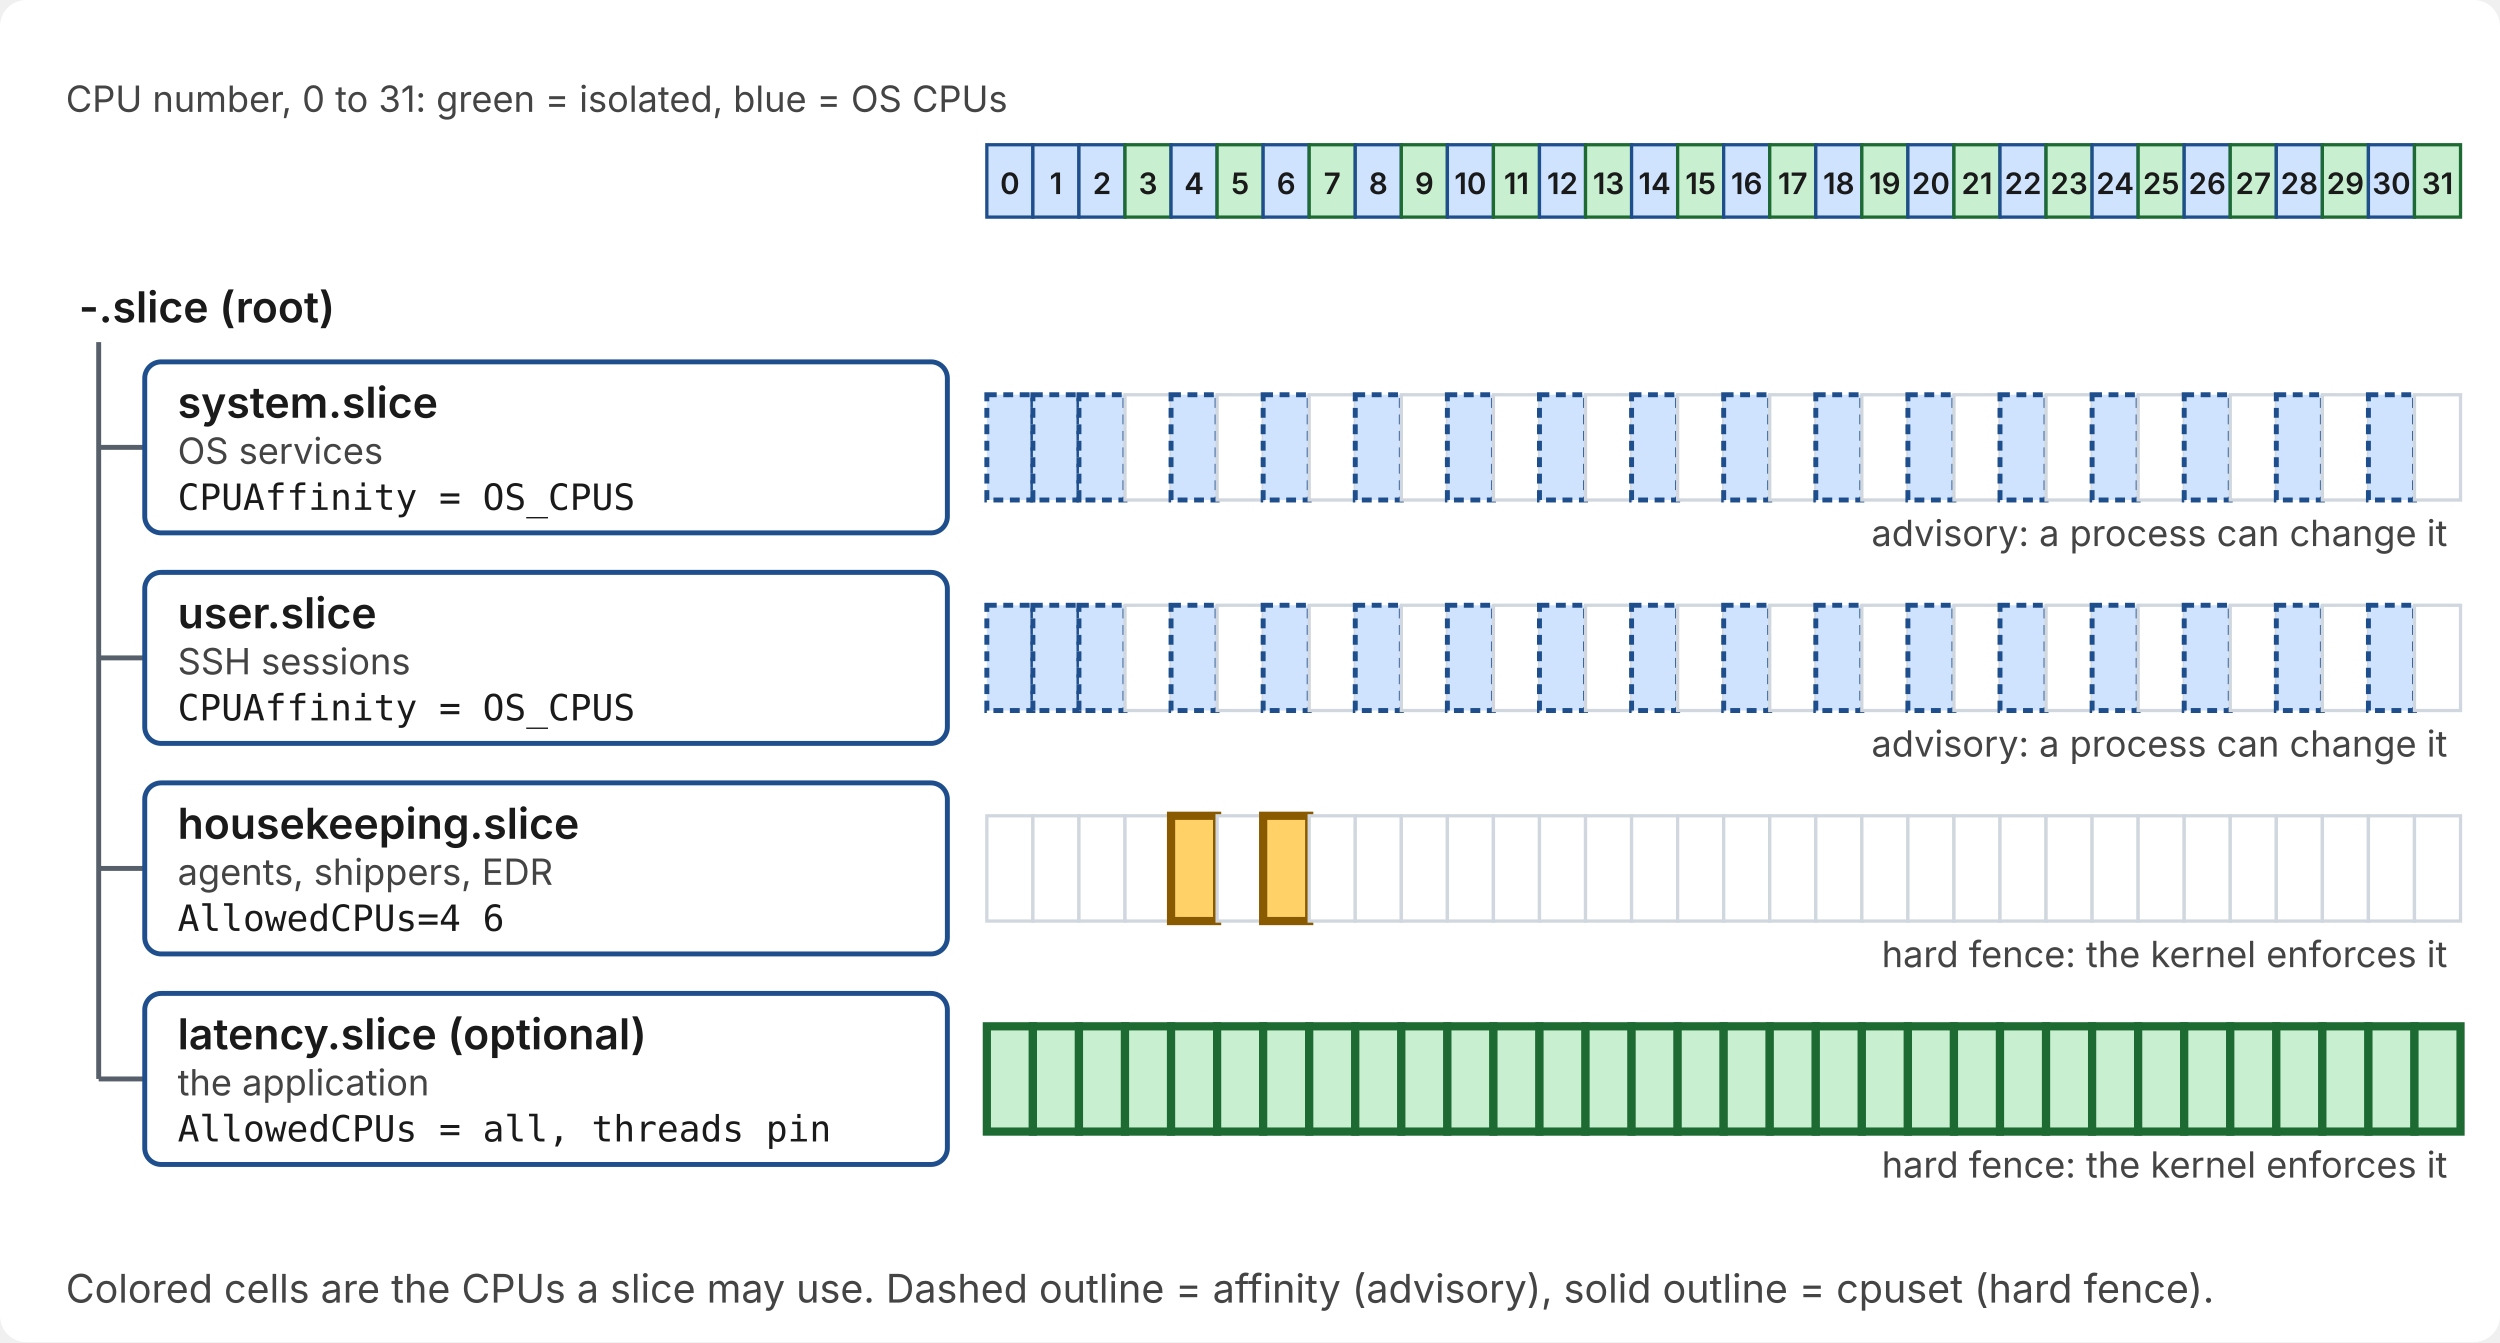
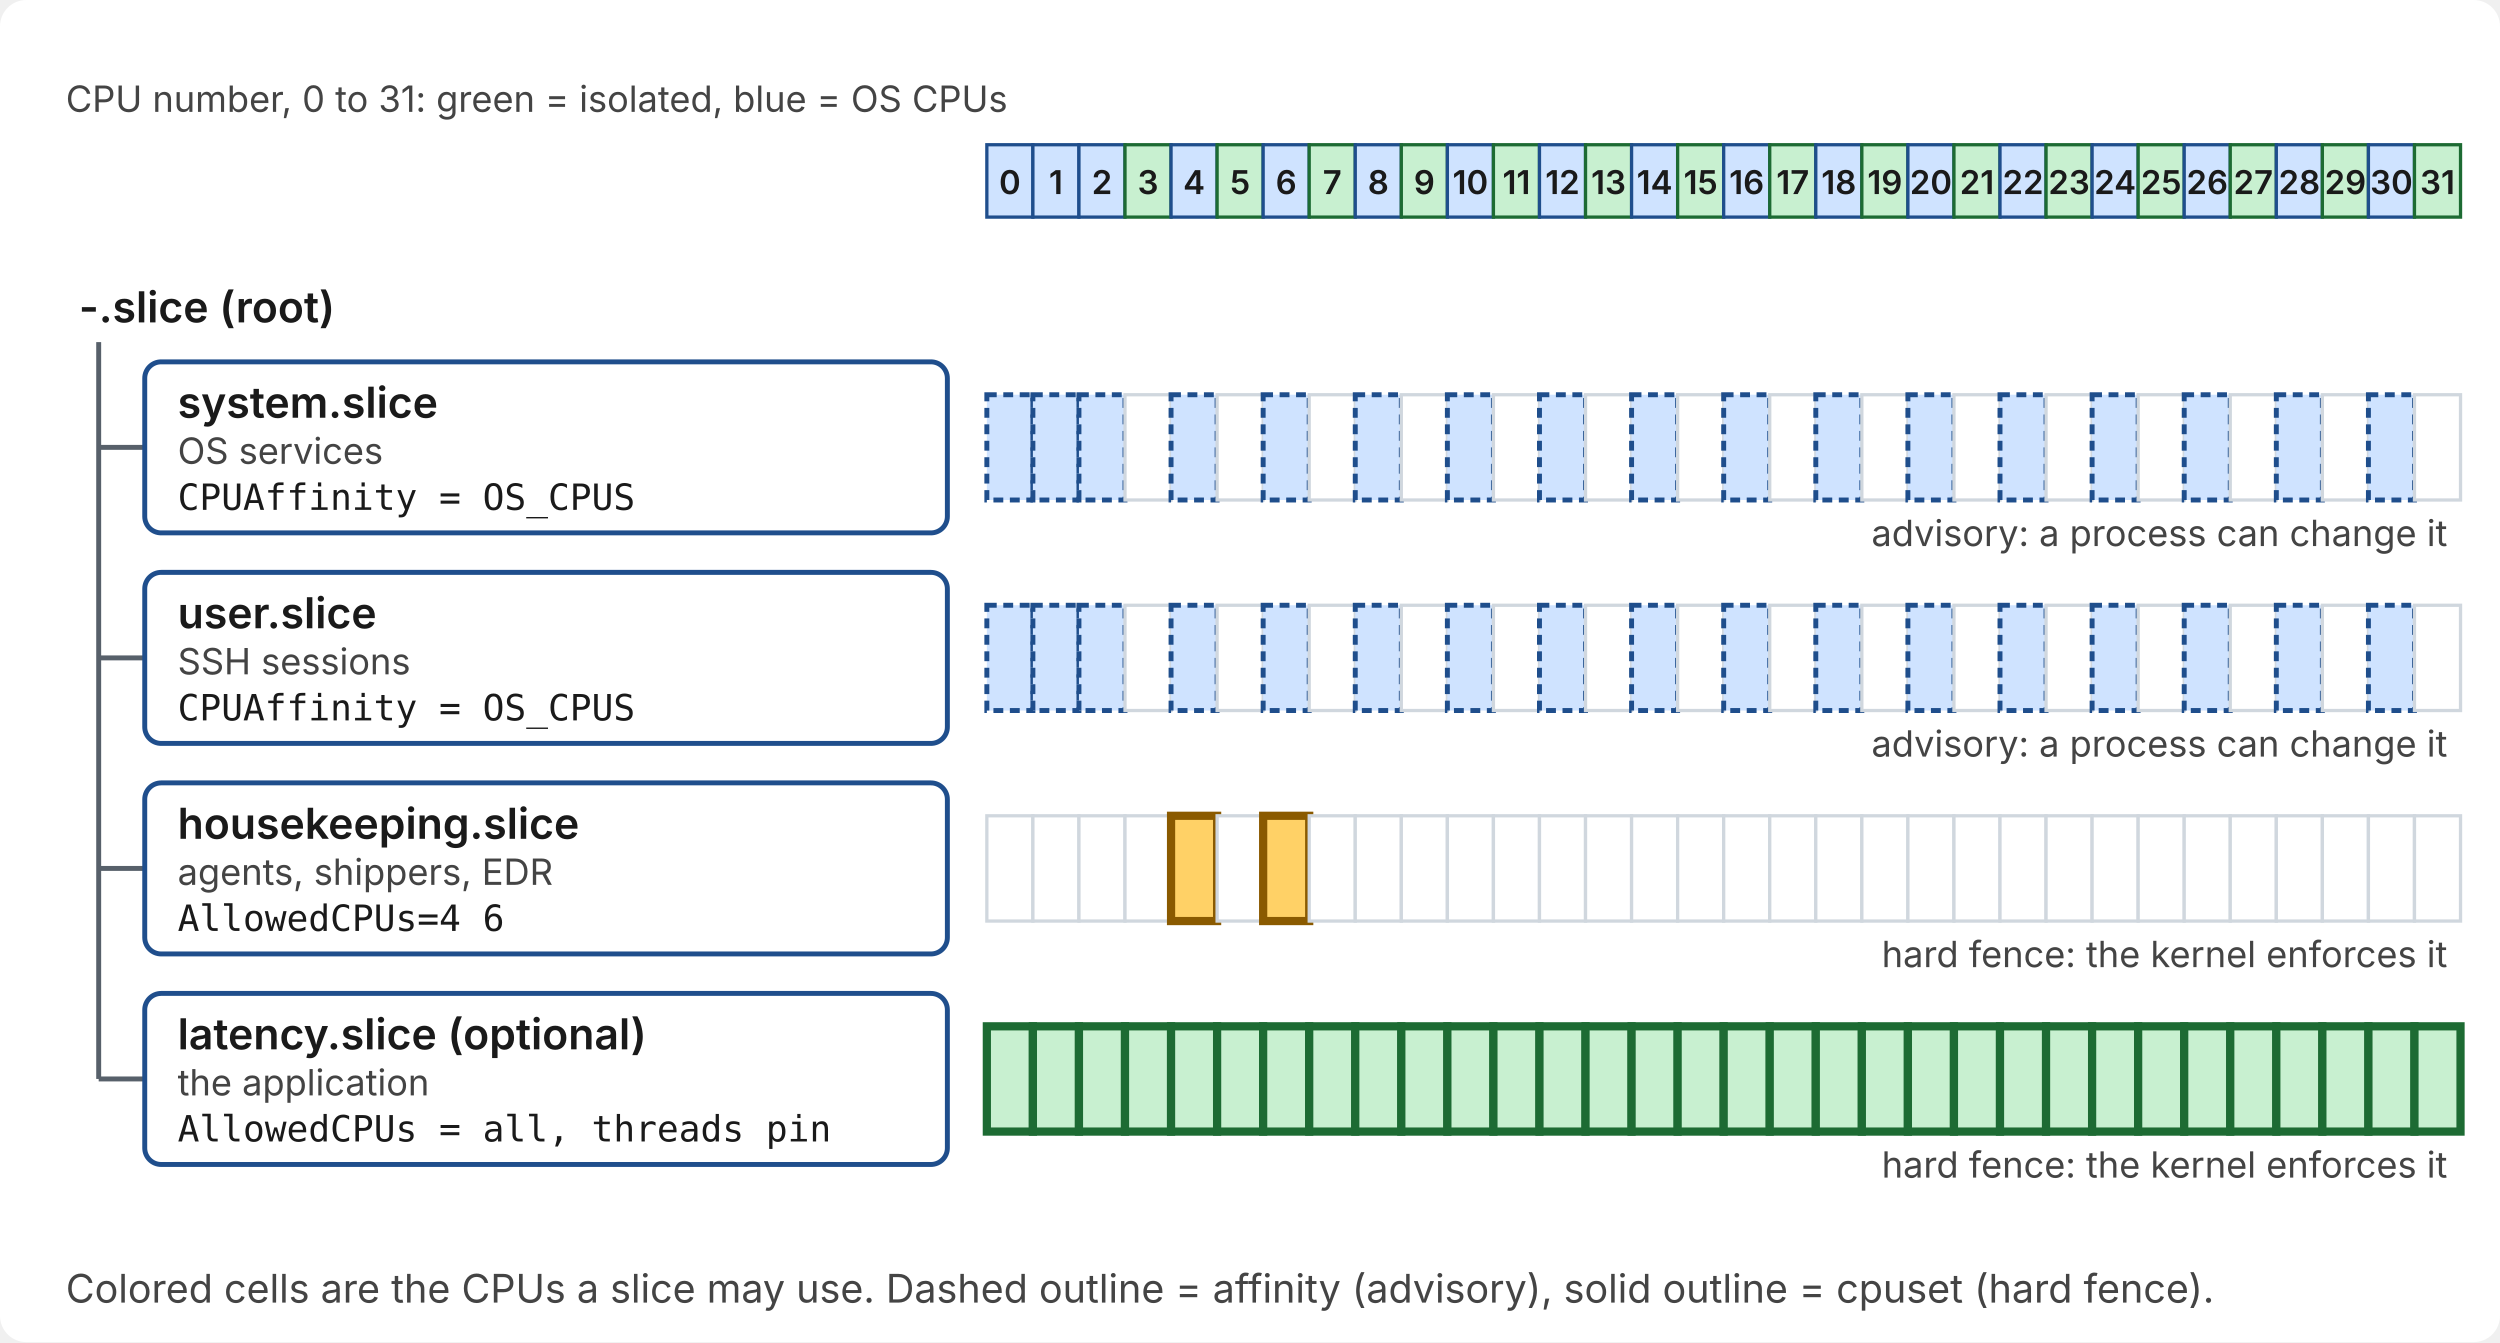
<svg xmlns="http://www.w3.org/2000/svg" viewBox="0 0 760 408" width="760" height="408" role="img" aria-labelledby="t d">
  <style>
  .bg { fill: #ffffff; }
  .lane { fill: #f6f8fa; stroke: #d0d7de; }
  .box { fill: #cfe3ff; stroke: #1f4e8c; stroke-width: 1.5; }
  .app { fill: #c8f0d0; stroke: #1d6b33; stroke-width: 1.5; }
  .spare { fill: #e6f7ea; stroke: #1d6b33; stroke-width: 1.5; stroke-dasharray: 4 3; }
  .wait { fill: #ffc9c9; stroke: #9b1c1c; stroke-width: 1.5; }
  .mut { fill: #eeeeee; stroke: #777777; stroke-width: 1.5; }
  .off { fill: #ffffff; stroke: #d0d7de; stroke-width: 1; }
  .foc { fill: #ffd166; stroke: #8a5a00; stroke-width: 2; }
  .lbl { font: 600 13px system-ui, -apple-system, "Segoe UI", sans-serif; fill: #1a1a1a; }
  .cap { font: 600 14px system-ui, -apple-system, "Segoe UI", sans-serif; fill: #1a1a1a; }
  .sub { font: 12px system-ui, -apple-system, "Segoe UI", sans-serif; fill: #444444; }
  .role { font: 11px system-ui, -apple-system, "Segoe UI", sans-serif; fill: #444444; }
  .mid { font: 600 11px system-ui, -apple-system, "Segoe UI", sans-serif; fill: #1a1a1a; text-anchor: middle; }
  .midr { font: 700 10px system-ui, -apple-system, "Segoe UI", sans-serif; fill: #2b0a0a; text-anchor: middle; }
  .midw { font: 700 10px system-ui, -apple-system, "Segoe UI", sans-serif; fill: #0b1f33; text-anchor: middle; }
  .axis { font: 11px system-ui, -apple-system, "Segoe UI", sans-serif; fill: #57606a; text-anchor: middle; }

-   .num { font: 600 9px system-ui, -apple-system, "Segoe UI", sans-serif; fill: #1a1a1a; text-anchor: middle; }
+   .num { font: 600 10px system-ui, -apple-system, "Segoe UI", sans-serif; fill: #1a1a1a; text-anchor: middle; }
  .tree { stroke: #57606a; stroke-width: 1.5; fill: none; }
  .adv { stroke-dasharray: 3 2; }
  .fence { stroke-width: 2.5; }
  .dir { font: 11px ui-monospace, "SF Mono", Menlo, Consolas, monospace; fill: #1a1a1a; }
+   @media (prefers-color-scheme: dark) {
+     svg &gt; * { filter: invert(0.88) hue-rotate(180deg); }
+   }
</style>
  <rect class="bg" x="0" y="0" width="760" height="408" rx="8" />
  <text class="role" x="20" y="34">CPU number, 0 to 31: green = isolated, blue = OS CPUs</text>
  <rect class="box" x="300" y="44" width="14" height="22" style="stroke-width:1" />
  <text class="num" x="307.0" y="59">0</text>
  <rect class="box" x="314" y="44" width="14" height="22" style="stroke-width:1" />
  <text class="num" x="321.0" y="59">1</text>
  <rect class="box" x="328" y="44" width="14" height="22" style="stroke-width:1" />
  <text class="num" x="335.0" y="59">2</text>
  <rect class="app" x="342" y="44" width="14" height="22" style="stroke-width:1" />
  <text class="num" x="349.0" y="59">3</text>
  <rect class="box" x="356" y="44" width="14" height="22" style="stroke-width:1" />
  <text class="num" x="363.0" y="59">4</text>
  <rect class="app" x="370" y="44" width="14" height="22" style="stroke-width:1" />
  <text class="num" x="377.0" y="59">5</text>
  <rect class="box" x="384" y="44" width="14" height="22" style="stroke-width:1" />
  <text class="num" x="391.0" y="59">6</text>
  <rect class="app" x="398" y="44" width="14" height="22" style="stroke-width:1" />
  <text class="num" x="405.0" y="59">7</text>
  <rect class="box" x="412" y="44" width="14" height="22" style="stroke-width:1" />
  <text class="num" x="419.0" y="59">8</text>
  <rect class="app" x="426" y="44" width="14" height="22" style="stroke-width:1" />
  <text class="num" x="433.0" y="59">9</text>
  <rect class="box" x="440" y="44" width="14" height="22" style="stroke-width:1" />
  <text class="num" x="447.0" y="59">10</text>
  <rect class="app" x="454" y="44" width="14" height="22" style="stroke-width:1" />
  <text class="num" x="461.0" y="59">11</text>
  <rect class="box" x="468" y="44" width="14" height="22" style="stroke-width:1" />
  <text class="num" x="475.0" y="59">12</text>
  <rect class="app" x="482" y="44" width="14" height="22" style="stroke-width:1" />
  <text class="num" x="489.0" y="59">13</text>
  <rect class="box" x="496" y="44" width="14" height="22" style="stroke-width:1" />
  <text class="num" x="503.0" y="59">14</text>
  <rect class="app" x="510" y="44" width="14" height="22" style="stroke-width:1" />
  <text class="num" x="517.0" y="59">15</text>
  <rect class="box" x="524" y="44" width="14" height="22" style="stroke-width:1" />
  <text class="num" x="531.0" y="59">16</text>
  <rect class="app" x="538" y="44" width="14" height="22" style="stroke-width:1" />
  <text class="num" x="545.0" y="59">17</text>
  <rect class="box" x="552" y="44" width="14" height="22" style="stroke-width:1" />
  <text class="num" x="559.0" y="59">18</text>
  <rect class="app" x="566" y="44" width="14" height="22" style="stroke-width:1" />
  <text class="num" x="573.0" y="59">19</text>
  <rect class="box" x="580" y="44" width="14" height="22" style="stroke-width:1" />
  <text class="num" x="587.0" y="59">20</text>
  <rect class="app" x="594" y="44" width="14" height="22" style="stroke-width:1" />
  <text class="num" x="601.0" y="59">21</text>
  <rect class="box" x="608" y="44" width="14" height="22" style="stroke-width:1" />
  <text class="num" x="615.0" y="59">22</text>
  <rect class="app" x="622" y="44" width="14" height="22" style="stroke-width:1" />
  <text class="num" x="629.0" y="59">23</text>
  <rect class="box" x="636" y="44" width="14" height="22" style="stroke-width:1" />
  <text class="num" x="643.0" y="59">24</text>
  <rect class="app" x="650" y="44" width="14" height="22" style="stroke-width:1" />
  <text class="num" x="657.0" y="59">25</text>
  <rect class="box" x="664" y="44" width="14" height="22" style="stroke-width:1" />
  <text class="num" x="671.0" y="59">26</text>
  <rect class="app" x="678" y="44" width="14" height="22" style="stroke-width:1" />
  <text class="num" x="685.0" y="59">27</text>
  <rect class="box" x="692" y="44" width="14" height="22" style="stroke-width:1" />
  <text class="num" x="699.0" y="59">28</text>
  <rect class="app" x="706" y="44" width="14" height="22" style="stroke-width:1" />
  <text class="num" x="713.0" y="59">29</text>
  <rect class="box" x="720" y="44" width="14" height="22" style="stroke-width:1" />
  <text class="num" x="727.0" y="59">30</text>
  <rect class="app" x="734" y="44" width="14" height="22" style="stroke-width:1" />
  <text class="num" x="741.0" y="59">31</text>
  <text class="lbl" x="24" y="98">-.slice (root)</text>
  <line class="tree" x1="30" y1="104" x2="30" y2="328" />
  <line class="tree" x1="30" y1="136" x2="44" y2="136" />
  <rect class="box" x="44" y="110" width="244" height="52" rx="5" style="fill:#ffffff" />
  <text class="lbl" x="54" y="127">system.slice</text>
  <text class="role" x="54" y="141">OS services</text>
  <text class="dir" x="54" y="155">CPUAffinity = OS_CPUS</text>
  <rect class="box adv" x="300" y="120" width="14" height="32" />
  <rect class="box adv" x="314" y="120" width="14" height="32" />
  <rect class="box adv" x="328" y="120" width="14" height="32" />
  <rect class="off" x="342" y="120" width="14" height="32" />
  <rect class="box adv" x="356" y="120" width="14" height="32" />
  <rect class="off" x="370" y="120" width="14" height="32" />
  <rect class="box adv" x="384" y="120" width="14" height="32" />
  <rect class="off" x="398" y="120" width="14" height="32" />
  <rect class="box adv" x="412" y="120" width="14" height="32" />
  <rect class="off" x="426" y="120" width="14" height="32" />
  <rect class="box adv" x="440" y="120" width="14" height="32" />
  <rect class="off" x="454" y="120" width="14" height="32" />
  <rect class="box adv" x="468" y="120" width="14" height="32" />
  <rect class="off" x="482" y="120" width="14" height="32" />
  <rect class="box adv" x="496" y="120" width="14" height="32" />
  <rect class="off" x="510" y="120" width="14" height="32" />
  <rect class="box adv" x="524" y="120" width="14" height="32" />
  <rect class="off" x="538" y="120" width="14" height="32" />
  <rect class="box adv" x="552" y="120" width="14" height="32" />
  <rect class="off" x="566" y="120" width="14" height="32" />
  <rect class="box adv" x="580" y="120" width="14" height="32" />
  <rect class="off" x="594" y="120" width="14" height="32" />
  <rect class="box adv" x="608" y="120" width="14" height="32" />
  <rect class="off" x="622" y="120" width="14" height="32" />
  <rect class="box adv" x="636" y="120" width="14" height="32" />
  <rect class="off" x="650" y="120" width="14" height="32" />
  <rect class="box adv" x="664" y="120" width="14" height="32" />
  <rect class="off" x="678" y="120" width="14" height="32" />
  <rect class="box adv" x="692" y="120" width="14" height="32" />
  <rect class="off" x="706" y="120" width="14" height="32" />
  <rect class="box adv" x="720" y="120" width="14" height="32" />
  <rect class="off" x="734" y="120" width="14" height="32" />
  <text class="role" x="744" y="166" style="text-anchor:end">advisory: a process can change it</text>
  <line class="tree" x1="30" y1="200" x2="44" y2="200" />
  <rect class="box" x="44" y="174" width="244" height="52" rx="5" style="fill:#ffffff" />
  <text class="lbl" x="54" y="191">user.slice</text>
  <text class="role" x="54" y="205">SSH sessions</text>
  <text class="dir" x="54" y="219">CPUAffinity = OS_CPUS</text>
  <rect class="box adv" x="300" y="184" width="14" height="32" />
  <rect class="box adv" x="314" y="184" width="14" height="32" />
  <rect class="box adv" x="328" y="184" width="14" height="32" />
  <rect class="off" x="342" y="184" width="14" height="32" />
  <rect class="box adv" x="356" y="184" width="14" height="32" />
  <rect class="off" x="370" y="184" width="14" height="32" />
  <rect class="box adv" x="384" y="184" width="14" height="32" />
  <rect class="off" x="398" y="184" width="14" height="32" />
  <rect class="box adv" x="412" y="184" width="14" height="32" />
  <rect class="off" x="426" y="184" width="14" height="32" />
  <rect class="box adv" x="440" y="184" width="14" height="32" />
  <rect class="off" x="454" y="184" width="14" height="32" />
  <rect class="box adv" x="468" y="184" width="14" height="32" />
  <rect class="off" x="482" y="184" width="14" height="32" />
  <rect class="box adv" x="496" y="184" width="14" height="32" />
  <rect class="off" x="510" y="184" width="14" height="32" />
  <rect class="box adv" x="524" y="184" width="14" height="32" />
  <rect class="off" x="538" y="184" width="14" height="32" />
  <rect class="box adv" x="552" y="184" width="14" height="32" />
  <rect class="off" x="566" y="184" width="14" height="32" />
  <rect class="box adv" x="580" y="184" width="14" height="32" />
  <rect class="off" x="594" y="184" width="14" height="32" />
  <rect class="box adv" x="608" y="184" width="14" height="32" />
  <rect class="off" x="622" y="184" width="14" height="32" />
  <rect class="box adv" x="636" y="184" width="14" height="32" />
  <rect class="off" x="650" y="184" width="14" height="32" />
  <rect class="box adv" x="664" y="184" width="14" height="32" />
  <rect class="off" x="678" y="184" width="14" height="32" />
  <rect class="box adv" x="692" y="184" width="14" height="32" />
  <rect class="off" x="706" y="184" width="14" height="32" />
  <rect class="box adv" x="720" y="184" width="14" height="32" />
  <rect class="off" x="734" y="184" width="14" height="32" />
  <text class="role" x="744" y="230" style="text-anchor:end">advisory: a process can change it</text>
  <line class="tree" x1="30" y1="264" x2="44" y2="264" />
  <rect class="box" x="44" y="238" width="244" height="52" rx="5" style="fill:#ffffff" />
  <text class="lbl" x="54" y="255">housekeeping.slice</text>
  <text class="role" x="54" y="269">agents, shippers, EDR</text>
  <text class="dir" x="54" y="283">AllowedCPUs=4 6</text>
  <rect class="off" x="300" y="248" width="14" height="32" />
  <rect class="off" x="314" y="248" width="14" height="32" />
  <rect class="off" x="328" y="248" width="14" height="32" />
  <rect class="off" x="342" y="248" width="14" height="32" />
  <rect class="foc fence" x="356" y="248" width="14" height="32" />
  <rect class="off" x="370" y="248" width="14" height="32" />
  <rect class="foc fence" x="384" y="248" width="14" height="32" />
  <rect class="off" x="398" y="248" width="14" height="32" />
  <rect class="off" x="412" y="248" width="14" height="32" />
  <rect class="off" x="426" y="248" width="14" height="32" />
  <rect class="off" x="440" y="248" width="14" height="32" />
  <rect class="off" x="454" y="248" width="14" height="32" />
  <rect class="off" x="468" y="248" width="14" height="32" />
  <rect class="off" x="482" y="248" width="14" height="32" />
  <rect class="off" x="496" y="248" width="14" height="32" />
  <rect class="off" x="510" y="248" width="14" height="32" />
  <rect class="off" x="524" y="248" width="14" height="32" />
  <rect class="off" x="538" y="248" width="14" height="32" />
  <rect class="off" x="552" y="248" width="14" height="32" />
  <rect class="off" x="566" y="248" width="14" height="32" />
  <rect class="off" x="580" y="248" width="14" height="32" />
  <rect class="off" x="594" y="248" width="14" height="32" />
  <rect class="off" x="608" y="248" width="14" height="32" />
  <rect class="off" x="622" y="248" width="14" height="32" />
  <rect class="off" x="636" y="248" width="14" height="32" />
  <rect class="off" x="650" y="248" width="14" height="32" />
  <rect class="off" x="664" y="248" width="14" height="32" />
  <rect class="off" x="678" y="248" width="14" height="32" />
  <rect class="off" x="692" y="248" width="14" height="32" />
  <rect class="off" x="706" y="248" width="14" height="32" />
  <rect class="off" x="720" y="248" width="14" height="32" />
  <rect class="off" x="734" y="248" width="14" height="32" />
  <text class="role" x="744" y="294" style="text-anchor:end">hard fence: the kernel enforces it</text>
  <line class="tree" x1="30" y1="328" x2="44" y2="328" />
  <rect class="box" x="44" y="302" width="244" height="52" rx="5" style="fill:#ffffff" />
  <text class="lbl" x="54" y="319">latency.slice (optional)</text>
  <text class="role" x="54" y="333">the application</text>
  <text class="dir" x="54" y="347">AllowedCPUs = all, threads pin</text>
  <rect class="app fence" x="300" y="312" width="14" height="32" />
  <rect class="app fence" x="314" y="312" width="14" height="32" />
  <rect class="app fence" x="328" y="312" width="14" height="32" />
  <rect class="app fence" x="342" y="312" width="14" height="32" />
  <rect class="app fence" x="356" y="312" width="14" height="32" />
  <rect class="app fence" x="370" y="312" width="14" height="32" />
  <rect class="app fence" x="384" y="312" width="14" height="32" />
  <rect class="app fence" x="398" y="312" width="14" height="32" />
  <rect class="app fence" x="412" y="312" width="14" height="32" />
  <rect class="app fence" x="426" y="312" width="14" height="32" />
  <rect class="app fence" x="440" y="312" width="14" height="32" />
  <rect class="app fence" x="454" y="312" width="14" height="32" />
  <rect class="app fence" x="468" y="312" width="14" height="32" />
  <rect class="app fence" x="482" y="312" width="14" height="32" />
  <rect class="app fence" x="496" y="312" width="14" height="32" />
  <rect class="app fence" x="510" y="312" width="14" height="32" />
  <rect class="app fence" x="524" y="312" width="14" height="32" />
  <rect class="app fence" x="538" y="312" width="14" height="32" />
  <rect class="app fence" x="552" y="312" width="14" height="32" />
  <rect class="app fence" x="566" y="312" width="14" height="32" />
  <rect class="app fence" x="580" y="312" width="14" height="32" />
  <rect class="app fence" x="594" y="312" width="14" height="32" />
  <rect class="app fence" x="608" y="312" width="14" height="32" />
  <rect class="app fence" x="622" y="312" width="14" height="32" />
  <rect class="app fence" x="636" y="312" width="14" height="32" />
  <rect class="app fence" x="650" y="312" width="14" height="32" />
  <rect class="app fence" x="664" y="312" width="14" height="32" />
  <rect class="app fence" x="678" y="312" width="14" height="32" />
  <rect class="app fence" x="692" y="312" width="14" height="32" />
  <rect class="app fence" x="706" y="312" width="14" height="32" />
  <rect class="app fence" x="720" y="312" width="14" height="32" />
  <rect class="app fence" x="734" y="312" width="14" height="32" />
  <text class="role" x="744" y="358" style="text-anchor:end">hard fence: the kernel enforces it</text>
  <text class="sub" x="20" y="396">Colored cells are the CPUs a slice may use. Dashed outline = affinity (advisory), solid outline = cpuset (hard fence).</text>
</svg>
